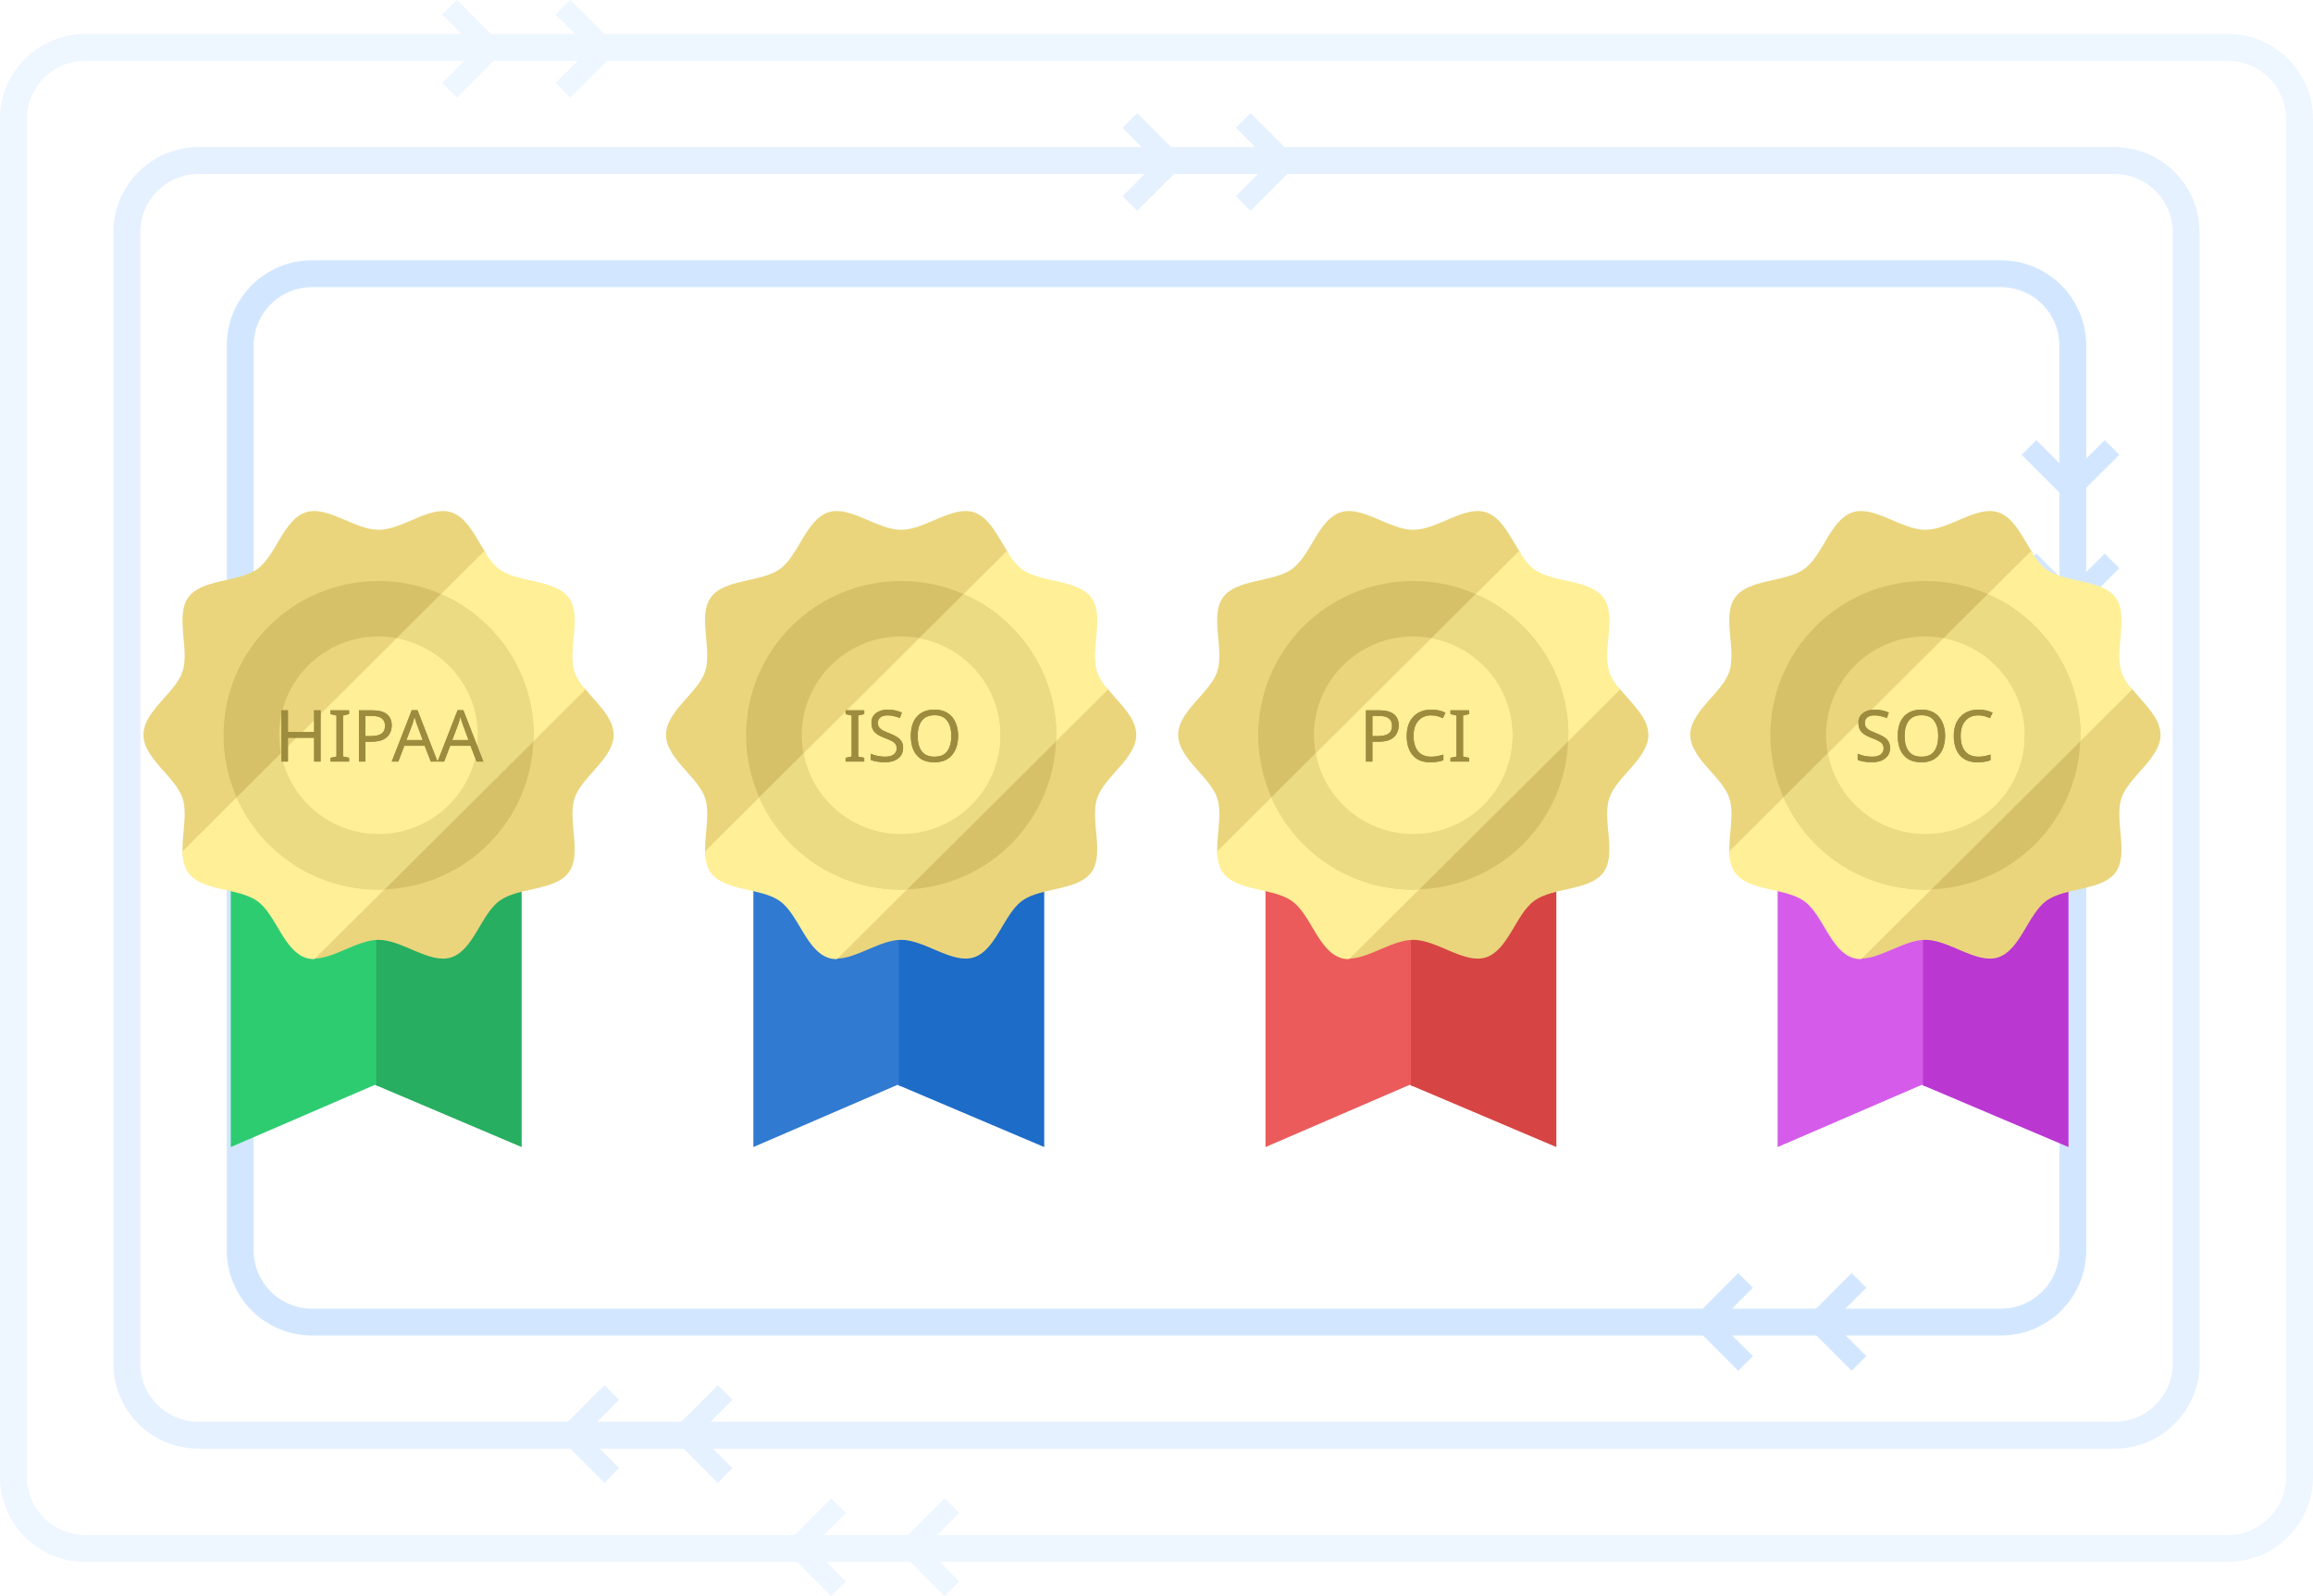
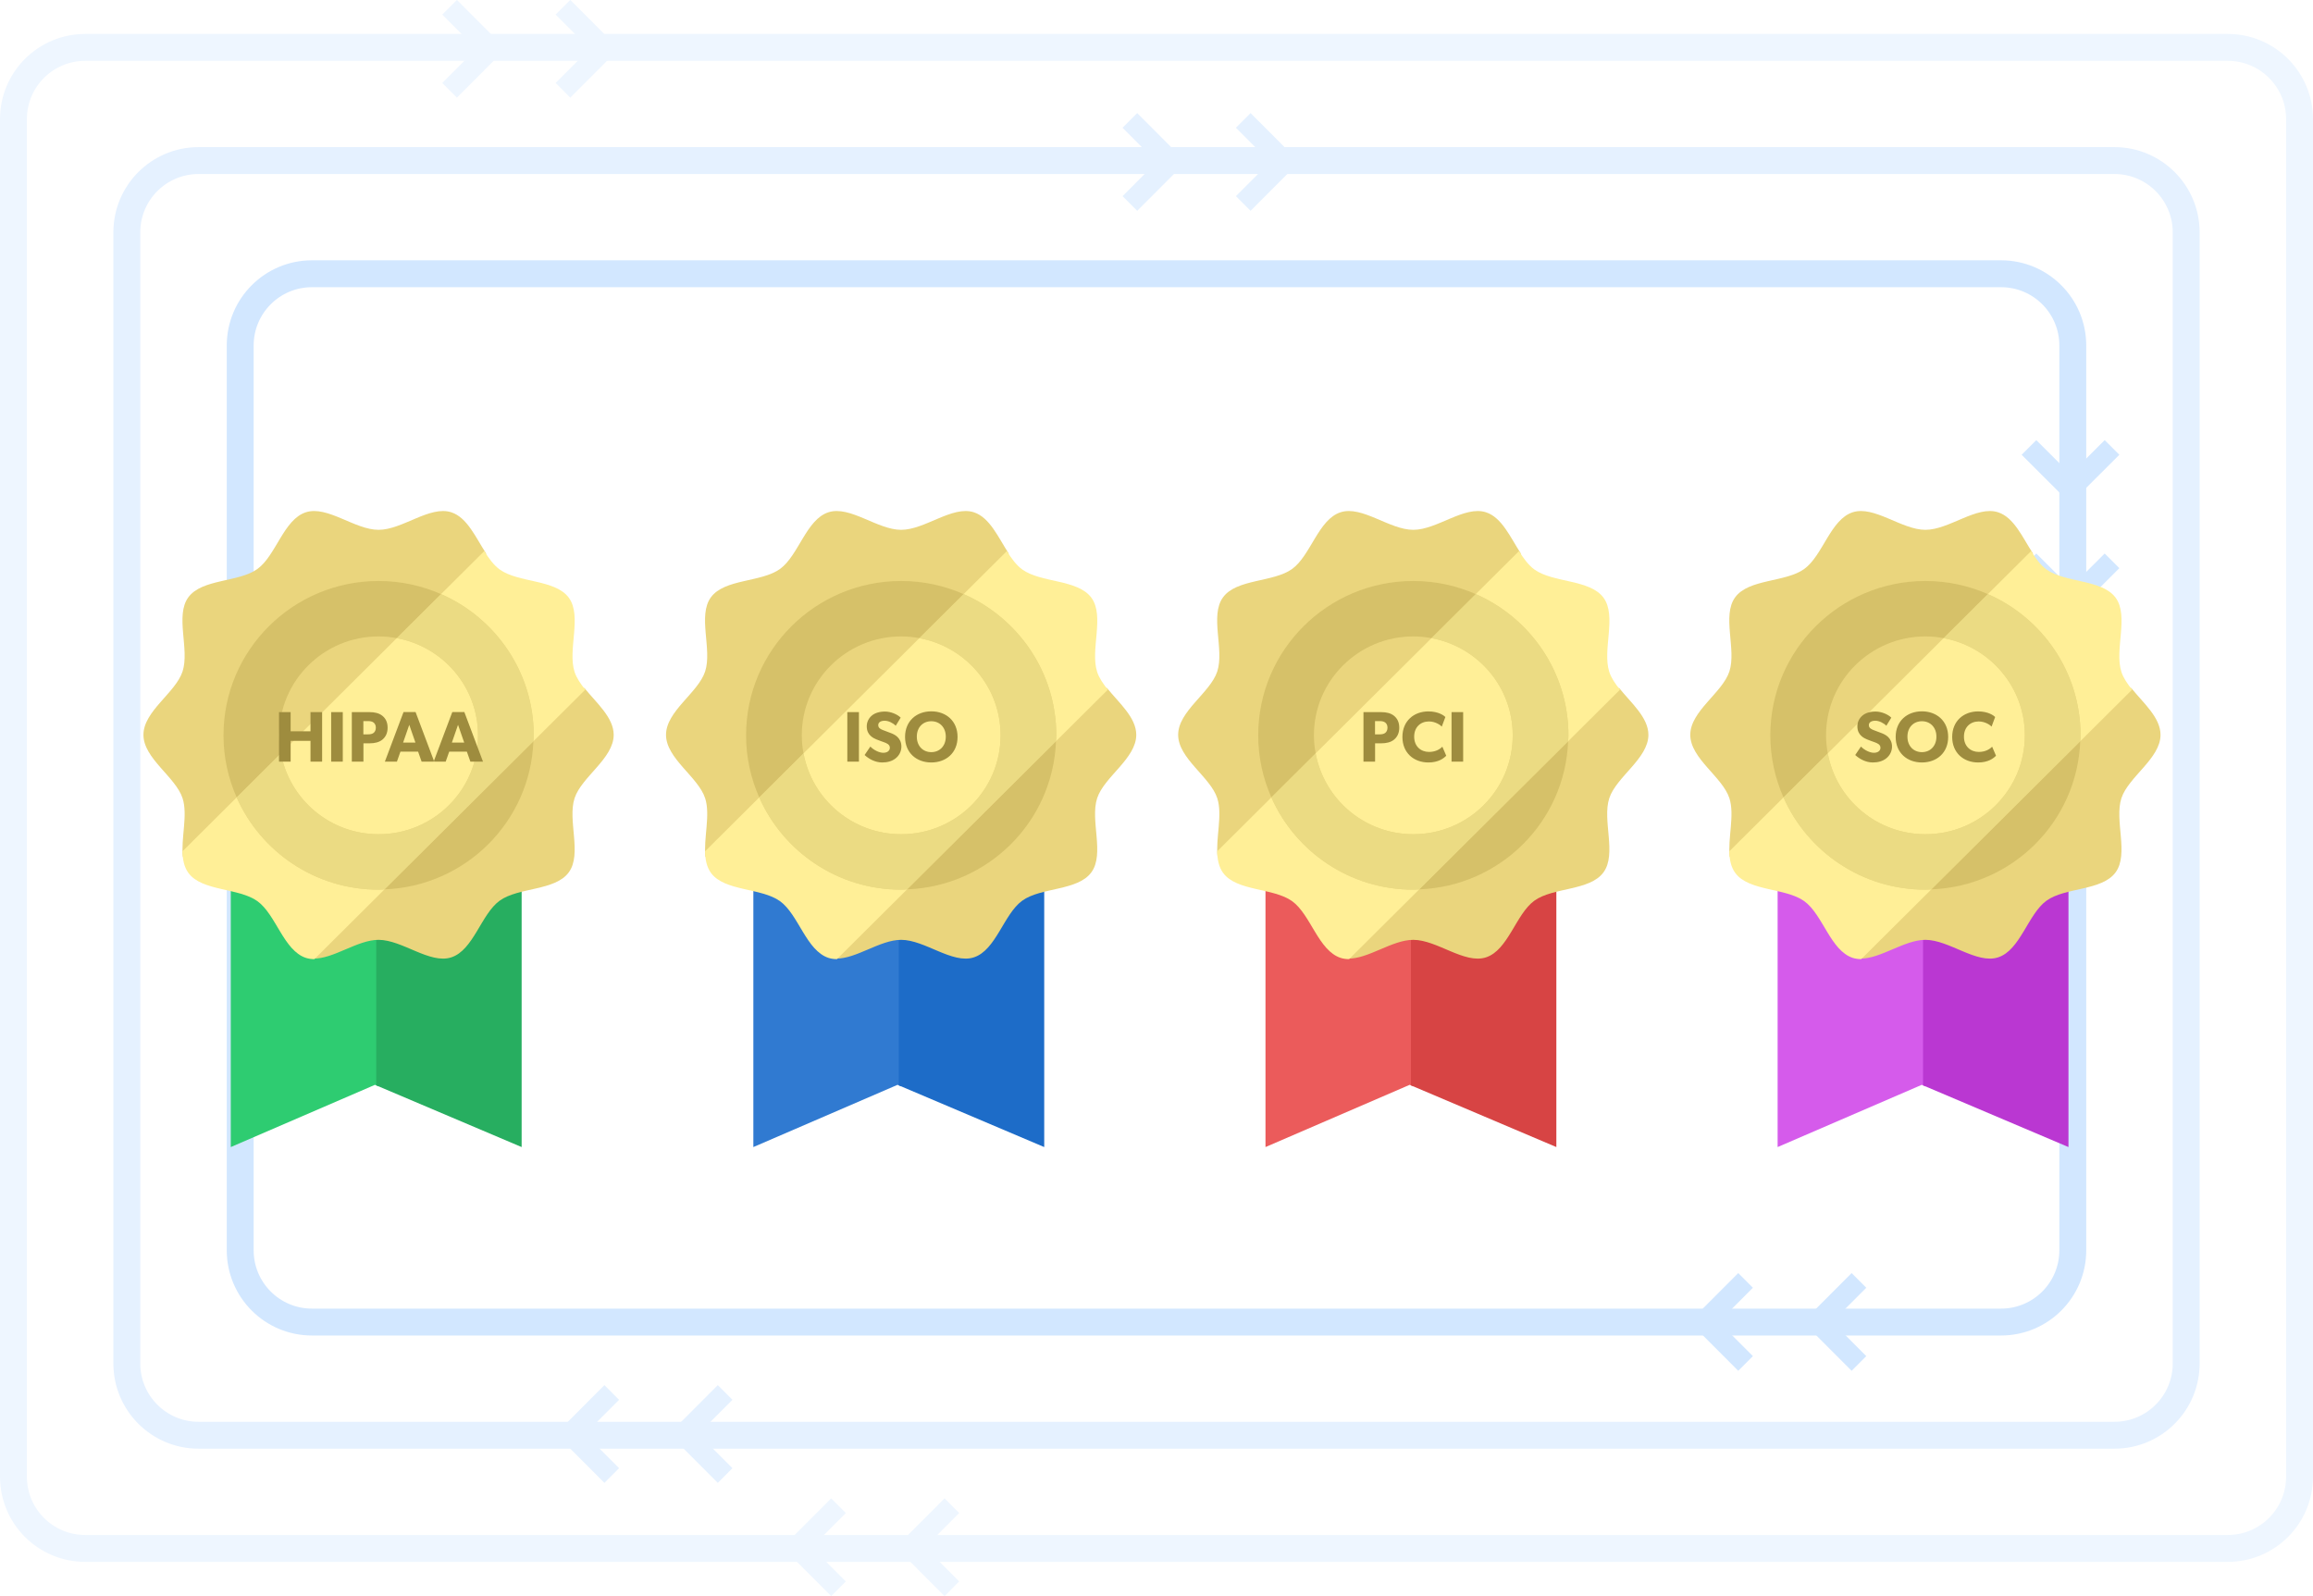
<svg xmlns="http://www.w3.org/2000/svg" width="258" height="178" viewBox="0 0 258 178">
  <g fill="none" fill-rule="evenodd" transform="translate(1 -1)">
    <rect width="204.412" height="116.929" x="25.794" y="31.535" stroke="#D2E7FF" stroke-width="3" rx="8" />
    <g fill="#D2E7FF" fill-rule="nonzero" transform="translate(187 143)">
      <polygon points="7.799 8.989 3.986 5.182 .172 8.989 -1.465 7.354 3.986 1.913 9.436 7.354" transform="rotate(-90 3.986 5.45)" />
      <polygon points="20.446 8.989 16.633 5.182 12.819 8.989 11.182 7.354 16.633 1.913 22.083 7.354" transform="rotate(-90 16.633 5.45)" />
    </g>
    <g fill="#D2E7FF" fill-rule="nonzero" transform="matrix(0 -1 -1 0 235.857 69.82)">
      <polygon points="7.358 9.444 3.544 5.638 -.269 9.444 -1.906 7.81 3.544 2.369 8.995 7.81" transform="rotate(-90 3.544 5.907)" />
      <polygon points="20.005 9.444 16.191 5.638 12.378 9.444 10.741 7.81 16.191 2.369 21.642 7.81" transform="rotate(-90 16.191 5.907)" />
    </g>
    <g fill="#E5F1FF" fill-rule="nonzero" transform="translate(60 155)">
      <polygon points="8.328 9.489 4.515 5.682 .702 9.489 -.936 7.854 4.515 2.413 9.966 7.854" transform="rotate(-90 4.515 5.95)" />
      <polygon points="20.975 9.489 17.162 5.682 13.349 9.489 11.711 7.854 17.162 2.413 22.613 7.854" transform="rotate(-90 17.162 5.95)" />
    </g>
    <g fill="#E5F1FF" fill-rule="nonzero" transform="translate(122 13)">
      <polygon points="9.564 9.603 5.75 5.796 1.937 9.603 .299 7.968 5.75 2.527 11.201 7.968" transform="matrix(0 -1 -1 0 11.815 11.815)" />
      <polygon points="22.211 9.603 18.397 5.796 14.584 9.603 12.947 7.968 18.397 2.527 23.848 7.968" transform="matrix(0 -1 -1 0 24.462 24.462)" />
    </g>
    <g fill="#EEF6FF" fill-rule="nonzero" transform="translate(86 167.5)">
      <polygon points="7.622 9.617 3.809 5.81 -.004 9.617 -1.642 7.983 3.809 2.541 9.26 7.983" transform="rotate(-90 3.81 6.08)" />
      <polygon points="20.27 9.617 16.456 5.81 12.643 9.617 11.005 7.983 16.456 2.541 21.907 7.983" transform="rotate(-90 16.456 6.08)" />
    </g>
    <g fill="#EEF6FF" fill-rule="nonzero" transform="translate(46)">
      <polygon points="9.681 9.979 5.868 6.172 2.055 9.979 .417 8.344 5.868 2.903 11.319 8.344" transform="matrix(0 -1 -1 0 12.309 12.309)" />
      <polygon points="22.328 9.979 18.515 6.172 14.702 9.979 13.064 8.344 18.515 2.903 23.966 8.344" transform="matrix(0 -1 -1 0 24.956 24.956)" />
    </g>
    <rect width="229.706" height="142.177" x="13.147" y="18.911" stroke="#E5F1FF" stroke-width="3" rx="8" />
    <rect width="255" height="167.426" x=".5" y="6.287" stroke="#EEF6FF" stroke-width="3" rx="8" />
    <g transform="translate(15 58)">
      <polygon fill="#2ECC71" fill-rule="nonzero" points="26.234 33.897 9.742 33.897 9.742 70.945 25.824 64.003 26.234 64.176" />
      <polygon fill="#27AE60" fill-rule="nonzero" points="25.964 33.897 25.964 64.062 42.186 70.945 42.186 33.897" />
      <path fill="#EAD57D" fill-rule="nonzero" d="M48.09,32.033 C48.868,29.65 52.453,27.605 52.453,24.963 C52.453,23.028 50.53,21.412 49.194,19.749 C48.956,19.776 48.714,19.792 48.468,19.792 C45.034,19.792 41.83,16.851 41.972,13.329 C41.989,12.912 42.043,12.522 42.108,12.136 C41.83,11.97 41.556,11.798 41.269,11.645 C38.781,10.322 37.68,7.362 38.215,4.722 C37.059,2.952 36.115,0.715 34.332,0.139 C31.938,-0.635 28.881,2.097 26.227,2.097 C23.573,2.097 20.516,-0.635 18.12,0.138 C15.638,0.94 14.784,4.964 12.718,6.46 C10.631,7.971 6.526,7.547 5.008,9.623 C3.504,11.679 5.169,15.425 4.363,17.895 C3.586,20.278 0,22.323 0,24.963 C0,27.604 3.585,29.65 4.363,32.033 C4.976,33.912 4.161,36.53 4.399,38.581 C6.22,37.931 8.316,38.036 9.975,39.034 C10.607,39.207 11.223,39.474 11.797,39.762 C12.7,40.217 13.536,40.872 14.23,41.603 C15.146,42.569 16.244,43.319 17.167,44.27 C18.663,45.812 19.271,47.929 18.95,49.92 C21.196,49.976 23.868,47.831 26.224,47.831 C28.878,47.831 31.936,50.561 34.331,49.787 C36.813,48.987 37.666,44.962 39.732,43.465 C41.818,41.955 45.923,42.38 47.442,40.304 C48.949,38.248 47.283,34.501 48.09,32.033 L48.09,32.033 Z" />
      <path d="M15.144,25.019 C15.144,25.709 15.215,26.38 15.337,27.033 L28.259,14.179 C27.6,14.058 26.924,13.987 26.232,13.987 C20.108,13.987 15.144,18.926 15.144,25.019 L15.144,25.019 Z" />
      <path fill="#D6C169" fill-rule="nonzero" d="M15.144 25.019C15.144 18.926 20.108 13.987 26.232 13.987 26.924 13.987 27.601 14.058 28.259 14.179L33.196 9.267C31.064 8.332 28.711 7.804 26.232 7.804 16.677 7.804 8.93 15.512 8.93 25.019 8.93 27.485 9.46 29.825 10.399 31.946L15.338 27.033C15.215 26.38 15.144 25.709 15.144 25.019L15.144 25.019zM43.499 25.68L26.891 42.201C35.915 41.862 43.155 34.66 43.499 25.68L43.499 25.68z" />
      <path fill="#FFEF97" fill-rule="nonzero" d="M43.533 25.019C43.533 25.243 43.509 25.459 43.499 25.68L49.284 19.927C48.765 19.28 48.31 18.627 48.091 17.949 47.288 15.479 48.951 11.735 47.451 9.677 45.934 7.603 41.829 8.03 39.736 6.521 39.072 6.037 38.528 5.286 38.017 4.471L33.196 9.267C39.28 11.934 43.533 17.979 43.533 25.019L43.533 25.019zM26.232 36.051C32.356 36.051 37.32 31.112 37.32 25.019 37.32 19.616 33.413 15.128 28.259 14.179L15.337 27.033C16.289 32.164 20.8 36.051 26.232 36.051L26.232 36.051zM10.399 31.946L4.355 37.958C4.371 38.861 4.533 39.701 5.012 40.362 6.529 42.436 10.633 42.009 12.726 43.526 14.786 45.02 15.646 49.038 18.128 49.845 18.436 49.943 18.744 49.982 19.069 49.982L26.891 42.201C26.67 42.209 26.454 42.234 26.232 42.234 19.155 42.234 13.079 38.001 10.399 31.946L10.399 31.946z" />
      <path fill="#EBDB83" fill-rule="nonzero" d="M43.533,25.019 C43.533,17.979 39.28,11.934 33.196,9.267 L28.259,14.179 C33.413,15.128 37.32,19.616 37.32,25.019 C37.32,31.113 32.356,36.051 26.232,36.051 C20.8,36.051 16.289,32.163 15.337,27.033 L10.399,31.946 C13.079,38.001 19.155,42.234 26.232,42.234 C26.454,42.234 26.67,42.209 26.891,42.201 L43.499,25.681 C43.509,25.459 43.533,25.243 43.533,25.019 L43.533,25.019 Z" />
      <g fill="#9E8C3E" font-family="Gibson-SemiBold, Gibson" font-size="8" font-weight="500" transform="translate(14 20)">
-         <text>
-           <tspan x=".619" y="7.951">HIPAA</tspan>
-         </text>
-         <text>
-           <tspan x=".619" y="7.951">HIPAA</tspan>
-         </text>
+         <path d="M5.931,2.431 L5.931,7.951 L4.635,7.951 L4.635,5.639 L2.419,5.639 L2.419,7.951 L1.123,7.951 L1.123,2.431 L2.419,2.431 L2.419,4.567 L4.635,4.567 L4.635,2.431 L5.931,2.431 Z M8.235,2.431 L8.235,7.951 L6.939,7.951 L6.939,2.431 L8.235,2.431 Z M13.235,4.167 C13.235,4.759 13.027,5.183 12.659,5.495 C12.291,5.799 11.787,5.911 11.219,5.911 L10.539,5.911 L10.539,7.951 L9.243,7.951 L9.243,2.431 L11.219,2.431 C11.787,2.431 12.291,2.543 12.659,2.847 C13.027,3.151 13.235,3.575 13.235,4.167 Z M11.923,4.167 C11.923,3.887 11.811,3.695 11.659,3.583 C11.499,3.471 11.315,3.431 11.035,3.431 L10.531,3.431 L10.531,4.911 L11.035,4.911 C11.315,4.911 11.499,4.871 11.659,4.759 C11.811,4.647 11.923,4.447 11.923,4.167 Z M16.355,2.423 L18.435,7.951 L17.027,7.951 L16.635,6.839 L14.667,6.839 L14.275,7.951 L12.931,7.951 L15.011,2.423 L16.355,2.423 Z M14.963,5.831 L16.339,5.831 L15.651,3.847 L14.963,5.831 Z M21.795,2.423 L23.875,7.951 L22.467,7.951 L22.075,6.839 L20.107,6.839 L19.715,7.951 L18.371,7.951 L20.451,2.423 L21.795,2.423 Z M20.403,5.831 L21.779,5.831 L21.091,3.847 L20.403,5.831 Z" />
      </g>
      <g transform="translate(58.29)">
        <polygon fill="#307AD1" fill-rule="nonzero" points="26.234 33.897 9.742 33.897 9.742 70.945 25.824 64.003 26.234 64.176" />
        <polygon fill="#1D6CC8" fill-rule="nonzero" points="25.964 33.897 25.964 64.062 42.186 70.945 42.186 33.897" />
        <path fill="#EAD57D" fill-rule="nonzero" d="M48.09,32.033 C48.868,29.65 52.453,27.605 52.453,24.963 C52.453,23.028 50.53,21.412 49.194,19.749 C48.956,19.776 48.714,19.792 48.468,19.792 C45.034,19.792 41.83,16.851 41.972,13.329 C41.989,12.912 42.043,12.522 42.108,12.136 C41.83,11.97 41.556,11.798 41.269,11.645 C38.781,10.322 37.68,7.362 38.215,4.722 C37.059,2.952 36.115,0.715 34.332,0.139 C31.938,-0.635 28.881,2.097 26.227,2.097 C23.573,2.097 20.516,-0.635 18.12,0.138 C15.638,0.94 14.784,4.964 12.718,6.46 C10.631,7.971 6.526,7.547 5.008,9.623 C3.504,11.679 5.169,15.425 4.363,17.895 C3.586,20.278 0,22.323 0,24.963 C0,27.604 3.585,29.65 4.363,32.033 C4.976,33.912 4.161,36.53 4.399,38.581 C6.22,37.931 8.316,38.036 9.975,39.034 C10.607,39.207 11.223,39.474 11.797,39.762 C12.7,40.217 13.536,40.872 14.23,41.603 C15.146,42.569 16.244,43.319 17.167,44.27 C18.663,45.812 19.271,47.929 18.95,49.92 C21.196,49.976 23.868,47.831 26.224,47.831 C28.878,47.831 31.936,50.561 34.331,49.787 C36.813,48.987 37.666,44.962 39.732,43.465 C41.818,41.955 45.923,42.38 47.442,40.304 C48.949,38.248 47.283,34.501 48.09,32.033 L48.09,32.033 Z" />
        <path d="M15.144,25.019 C15.144,25.709 15.215,26.38 15.337,27.033 L28.259,14.179 C27.6,14.058 26.924,13.987 26.232,13.987 C20.108,13.987 15.144,18.926 15.144,25.019 L15.144,25.019 Z" />
        <path fill="#D6C169" fill-rule="nonzero" d="M15.144 25.019C15.144 18.926 20.108 13.987 26.232 13.987 26.924 13.987 27.601 14.058 28.259 14.179L33.196 9.267C31.064 8.332 28.711 7.804 26.232 7.804 16.677 7.804 8.93 15.512 8.93 25.019 8.93 27.485 9.46 29.825 10.399 31.946L15.338 27.033C15.215 26.38 15.144 25.709 15.144 25.019L15.144 25.019zM43.499 25.68L26.891 42.201C35.915 41.862 43.155 34.66 43.499 25.68L43.499 25.68z" />
        <path fill="#FFEF97" fill-rule="nonzero" d="M43.533 25.019C43.533 25.243 43.509 25.459 43.499 25.68L49.284 19.927C48.765 19.28 48.31 18.627 48.091 17.949 47.288 15.479 48.951 11.735 47.451 9.677 45.934 7.603 41.829 8.03 39.736 6.521 39.072 6.037 38.528 5.286 38.017 4.471L33.196 9.267C39.28 11.934 43.533 17.979 43.533 25.019L43.533 25.019zM26.232 36.051C32.356 36.051 37.32 31.112 37.32 25.019 37.32 19.616 33.413 15.128 28.259 14.179L15.337 27.033C16.289 32.164 20.8 36.051 26.232 36.051L26.232 36.051zM10.399 31.946L4.355 37.958C4.371 38.861 4.533 39.701 5.012 40.362 6.529 42.436 10.633 42.009 12.726 43.526 14.786 45.02 15.646 49.038 18.128 49.845 18.436 49.943 18.744 49.982 19.069 49.982L26.891 42.201C26.67 42.209 26.454 42.234 26.232 42.234 19.155 42.234 13.079 38.001 10.399 31.946L10.399 31.946z" />
        <path fill="#EBDB83" fill-rule="nonzero" d="M43.533,25.019 C43.533,17.979 39.28,11.934 33.196,9.267 L28.259,14.179 C33.413,15.128 37.32,19.616 37.32,25.019 C37.32,31.113 32.356,36.051 26.232,36.051 C20.8,36.051 16.289,32.163 15.337,27.033 L10.399,31.946 C13.079,38.001 19.155,42.234 26.232,42.234 C26.454,42.234 26.67,42.209 26.891,42.201 L43.499,25.681 C43.509,25.459 43.533,25.243 43.533,25.019 L43.533,25.019 Z" />
        <g fill="#9E8C3E" font-family="Gibson-SemiBold, Gibson" font-size="8" font-weight="500" transform="translate(19 20)">
-           <text>
-             <tspan x=".719" y="7.951">ISO</tspan>
-           </text>
-           <text>
-             <tspan x=".719" y="7.951">ISO</tspan>
-           </text>
+           <path d="M2.519,2.431 L2.519,7.951 L1.223,7.951 L1.223,2.431 L2.519,2.431 Z M7.255,6.271 C7.255,6.799 7.007,7.279 6.607,7.591 C6.215,7.903 5.703,8.047 5.111,8.047 C4.311,8.047 3.599,7.631 3.151,7.215 L3.791,6.271 C4.191,6.687 4.807,6.967 5.231,6.967 C5.647,6.967 5.967,6.767 5.967,6.399 C5.967,6.023 5.559,5.879 5.319,5.791 C5.079,5.703 4.663,5.559 4.479,5.479 C4.343,5.415 4.063,5.311 3.823,5.079 C3.583,4.855 3.391,4.535 3.391,4.015 C3.391,3.487 3.647,3.071 3.967,2.807 C4.279,2.543 4.783,2.367 5.423,2.367 C6.063,2.367 6.799,2.671 7.175,3.047 L6.623,3.951 C6.303,3.631 5.807,3.391 5.391,3.391 C4.975,3.391 4.671,3.551 4.671,3.887 C4.671,4.223 4.983,4.351 5.231,4.447 C5.471,4.543 5.879,4.687 6.055,4.759 C6.207,4.815 6.575,4.959 6.823,5.207 C7.055,5.439 7.255,5.775 7.255,6.271 Z M13.519,5.199 C13.519,6.983 12.231,8.047 10.591,8.047 C8.951,8.047 7.663,6.983 7.663,5.199 C7.663,3.415 8.951,2.343 10.591,2.343 C12.231,2.343 13.519,3.415 13.519,5.199 Z M12.207,5.167 C12.207,4.119 11.511,3.447 10.591,3.447 C9.671,3.447 8.975,4.111 8.975,5.167 C8.975,6.223 9.671,6.895 10.591,6.895 C11.511,6.895 12.207,6.223 12.207,5.167 Z" />
        </g>
      </g>
      <g transform="translate(115.415)">
        <polygon fill="#EB5B5B" fill-rule="nonzero" points="26.234 33.897 9.742 33.897 9.742 70.945 25.824 64.003 26.234 64.176" />
        <polygon fill="#D74444" fill-rule="nonzero" points="25.964 33.897 25.964 64.062 42.186 70.945 42.186 33.897" />
        <path fill="#EAD57D" fill-rule="nonzero" d="M48.09,32.033 C48.868,29.65 52.453,27.605 52.453,24.963 C52.453,23.028 50.53,21.412 49.194,19.749 C48.956,19.776 48.714,19.792 48.468,19.792 C45.034,19.792 41.83,16.851 41.972,13.329 C41.989,12.912 42.043,12.522 42.108,12.136 C41.83,11.97 41.556,11.798 41.269,11.645 C38.781,10.322 37.68,7.362 38.215,4.722 C37.059,2.952 36.115,0.715 34.332,0.139 C31.938,-0.635 28.881,2.097 26.227,2.097 C23.573,2.097 20.516,-0.635 18.12,0.138 C15.638,0.94 14.784,4.964 12.718,6.46 C10.631,7.971 6.526,7.547 5.008,9.623 C3.504,11.679 5.169,15.425 4.363,17.895 C3.586,20.278 0,22.323 0,24.963 C0,27.604 3.585,29.65 4.363,32.033 C4.976,33.912 4.161,36.53 4.399,38.581 C6.22,37.931 8.316,38.036 9.975,39.034 C10.607,39.207 11.223,39.474 11.797,39.762 C12.7,40.217 13.536,40.872 14.23,41.603 C15.146,42.569 16.244,43.319 17.167,44.27 C18.663,45.812 19.271,47.929 18.95,49.92 C21.196,49.976 23.868,47.831 26.224,47.831 C28.878,47.831 31.936,50.561 34.331,49.787 C36.813,48.987 37.666,44.962 39.732,43.465 C41.818,41.955 45.923,42.38 47.442,40.304 C48.949,38.248 47.283,34.501 48.09,32.033 L48.09,32.033 Z" />
        <path d="M15.144,25.019 C15.144,25.709 15.215,26.38 15.337,27.033 L28.259,14.179 C27.6,14.058 26.924,13.987 26.232,13.987 C20.108,13.987 15.144,18.926 15.144,25.019 L15.144,25.019 Z" />
        <path fill="#D6C169" fill-rule="nonzero" d="M15.144 25.019C15.144 18.926 20.108 13.987 26.232 13.987 26.924 13.987 27.601 14.058 28.259 14.179L33.196 9.267C31.064 8.332 28.711 7.804 26.232 7.804 16.677 7.804 8.93 15.512 8.93 25.019 8.93 27.485 9.46 29.825 10.399 31.946L15.338 27.033C15.215 26.38 15.144 25.709 15.144 25.019L15.144 25.019zM43.499 25.68L26.891 42.201C35.915 41.862 43.155 34.66 43.499 25.68L43.499 25.68z" />
        <path fill="#FFEF97" fill-rule="nonzero" d="M43.533 25.019C43.533 25.243 43.509 25.459 43.499 25.68L49.284 19.927C48.765 19.28 48.31 18.627 48.091 17.949 47.288 15.479 48.951 11.735 47.451 9.677 45.934 7.603 41.829 8.03 39.736 6.521 39.072 6.037 38.528 5.286 38.017 4.471L33.196 9.267C39.28 11.934 43.533 17.979 43.533 25.019L43.533 25.019zM26.232 36.051C32.356 36.051 37.32 31.112 37.32 25.019 37.32 19.616 33.413 15.128 28.259 14.179L15.337 27.033C16.289 32.164 20.8 36.051 26.232 36.051L26.232 36.051zM10.399 31.946L4.355 37.958C4.371 38.861 4.533 39.701 5.012 40.362 6.529 42.436 10.633 42.009 12.726 43.526 14.786 45.02 15.646 49.038 18.128 49.845 18.436 49.943 18.744 49.982 19.069 49.982L26.891 42.201C26.67 42.209 26.454 42.234 26.232 42.234 19.155 42.234 13.079 38.001 10.399 31.946L10.399 31.946z" />
        <path fill="#EBDB83" fill-rule="nonzero" d="M43.533,25.019 C43.533,17.979 39.28,11.934 33.196,9.267 L28.259,14.179 C33.413,15.128 37.32,19.616 37.32,25.019 C37.32,31.113 32.356,36.051 26.232,36.051 C20.8,36.051 16.289,32.163 15.337,27.033 L10.399,31.946 C13.079,38.001 19.155,42.234 26.232,42.234 C26.454,42.234 26.67,42.209 26.891,42.201 L43.499,25.681 C43.509,25.459 43.533,25.243 43.533,25.019 L43.533,25.019 Z" />
        <g fill="#9E8C3E" font-family="Gibson-SemiBold, Gibson" font-size="8" font-weight="500" transform="translate(20 20)">
-           <text>
-             <tspan x=".167" y="7.951">PCI</tspan>
-           </text>
-           <text>
-             <tspan x=".167" y="7.951">PCI</tspan>
-           </text>
+           <path d="M4.663,2.167 C4.663,2.759 4.455,3.183 4.087,3.495 C3.719,3.799 3.215,3.911 2.647,3.911 L1.967,3.911 L1.967,5.951 L0.671,5.951 L0.671,0.431 L2.647,0.431 C3.215,0.431 3.719,0.543 4.087,0.847 C4.455,1.151 4.663,1.575 4.663,2.167 Z M3.351,2.167 C3.351,1.887 3.239,1.695 3.087,1.583 C2.927,1.471 2.743,1.431 2.463,1.431 L1.959,1.431 L1.959,2.911 L2.463,2.911 C2.743,2.911 2.927,2.871 3.087,2.759 C3.239,2.647 3.351,2.447 3.351,2.167 Z M9.471,4.287 L9.903,5.295 C9.623,5.583 9.039,6.047 7.911,6.047 C6.287,6.047 5.015,4.975 5.015,3.199 C5.015,1.415 6.303,0.351 7.911,0.351 C9.047,0.351 9.663,0.823 9.807,0.975 L9.407,2.047 C9.303,1.911 8.711,1.471 7.983,1.471 C7.047,1.471 6.327,2.095 6.327,3.175 C6.327,4.255 7.079,4.871 7.983,4.871 C8.671,4.871 9.167,4.599 9.471,4.287 Z M11.791,0.431 L11.791,5.951 L10.495,5.951 L10.495,0.431 L11.791,0.431 Z" transform="translate(0 2)" />
        </g>
      </g>
      <g transform="translate(172.539)">
        <polygon fill="#D55BEB" fill-rule="nonzero" points="26.234 33.897 9.742 33.897 9.742 70.945 25.824 64.003 26.234 64.176" />
        <polygon fill="#BA37D2" fill-rule="nonzero" points="25.964 33.897 25.964 64.062 42.186 70.945 42.186 33.897" />
        <path fill="#EAD57D" fill-rule="nonzero" d="M48.09,32.033 C48.868,29.65 52.453,27.605 52.453,24.963 C52.453,23.028 50.53,21.412 49.194,19.749 C48.956,19.776 48.714,19.792 48.468,19.792 C45.034,19.792 41.83,16.851 41.972,13.329 C41.989,12.912 42.043,12.522 42.108,12.136 C41.83,11.97 41.556,11.798 41.269,11.645 C38.781,10.322 37.68,7.362 38.215,4.722 C37.059,2.952 36.115,0.715 34.332,0.139 C31.938,-0.635 28.881,2.097 26.227,2.097 C23.573,2.097 20.516,-0.635 18.12,0.138 C15.638,0.94 14.784,4.964 12.718,6.46 C10.631,7.971 6.526,7.547 5.008,9.623 C3.504,11.679 5.169,15.425 4.363,17.895 C3.586,20.278 0,22.323 0,24.963 C0,27.604 3.585,29.65 4.363,32.033 C4.976,33.912 4.161,36.53 4.399,38.581 C6.22,37.931 8.316,38.036 9.975,39.034 C10.607,39.207 11.223,39.474 11.797,39.762 C12.7,40.217 13.536,40.872 14.23,41.603 C15.146,42.569 16.244,43.319 17.167,44.27 C18.663,45.812 19.271,47.929 18.95,49.92 C21.196,49.976 23.868,47.831 26.224,47.831 C28.878,47.831 31.936,50.561 34.331,49.787 C36.813,48.987 37.666,44.962 39.732,43.465 C41.818,41.955 45.923,42.38 47.442,40.304 C48.949,38.248 47.283,34.501 48.09,32.033 L48.09,32.033 Z" />
        <path d="M15.144,25.019 C15.144,25.709 15.215,26.38 15.337,27.033 L28.259,14.179 C27.6,14.058 26.924,13.987 26.232,13.987 C20.108,13.987 15.144,18.926 15.144,25.019 L15.144,25.019 Z" />
        <path fill="#D6C169" fill-rule="nonzero" d="M15.144 25.019C15.144 18.926 20.108 13.987 26.232 13.987 26.924 13.987 27.601 14.058 28.259 14.179L33.196 9.267C31.064 8.332 28.711 7.804 26.232 7.804 16.677 7.804 8.93 15.512 8.93 25.019 8.93 27.485 9.46 29.825 10.399 31.946L15.338 27.033C15.215 26.38 15.144 25.709 15.144 25.019L15.144 25.019zM43.499 25.68L26.891 42.201C35.915 41.862 43.155 34.66 43.499 25.68L43.499 25.68z" />
        <path fill="#FFEF97" fill-rule="nonzero" d="M43.533 25.019C43.533 25.243 43.509 25.459 43.499 25.68L49.284 19.927C48.765 19.28 48.31 18.627 48.091 17.949 47.288 15.479 48.951 11.735 47.451 9.677 45.934 7.603 41.829 8.03 39.736 6.521 39.072 6.037 38.528 5.286 38.017 4.471L33.196 9.267C39.28 11.934 43.533 17.979 43.533 25.019L43.533 25.019zM26.232 36.051C32.356 36.051 37.32 31.112 37.32 25.019 37.32 19.616 33.413 15.128 28.259 14.179L15.337 27.033C16.289 32.164 20.8 36.051 26.232 36.051L26.232 36.051zM10.399 31.946L4.355 37.958C4.371 38.861 4.533 39.701 5.012 40.362 6.529 42.436 10.633 42.009 12.726 43.526 14.786 45.02 15.646 49.038 18.128 49.845 18.436 49.943 18.744 49.982 19.069 49.982L26.891 42.201C26.67 42.209 26.454 42.234 26.232 42.234 19.155 42.234 13.079 38.001 10.399 31.946L10.399 31.946z" />
        <path fill="#EBDB83" fill-rule="nonzero" d="M43.533,25.019 C43.533,17.979 39.28,11.934 33.196,9.267 L28.259,14.179 C33.413,15.128 37.32,19.616 37.32,25.019 C37.32,31.113 32.356,36.051 26.232,36.051 C20.8,36.051 16.289,32.163 15.337,27.033 L10.399,31.946 C13.079,38.001 19.155,42.234 26.232,42.234 C26.454,42.234 26.67,42.209 26.891,42.201 L43.499,25.681 C43.509,25.459 43.533,25.243 43.533,25.019 L43.533,25.019 Z" />
        <g fill="#9E8C3E" font-family="Gibson-SemiBold, Gibson" font-size="8" font-weight="500" transform="translate(18 20)">
-           <text>
-             <tspan x=".271" y="7.951">SOC</tspan>
-           </text>
-           <text>
-             <tspan x=".271" y="7.951">SOC</tspan>
-           </text>
+           <path d="M4.503,6.271 C4.503,6.799 4.255,7.279 3.855,7.591 C3.463,7.903 2.951,8.047 2.359,8.047 C1.559,8.047 0.847,7.631 0.399,7.215 L1.039,6.271 C1.439,6.687 2.055,6.967 2.479,6.967 C2.895,6.967 3.215,6.767 3.215,6.399 C3.215,6.023 2.807,5.879 2.567,5.791 C2.327,5.703 1.911,5.559 1.727,5.479 C1.591,5.415 1.311,5.311 1.071,5.079 C0.831,4.855 0.639,4.535 0.639,4.015 C0.639,3.487 0.895,3.071 1.215,2.807 C1.527,2.543 2.031,2.367 2.671,2.367 C3.311,2.367 4.047,2.671 4.423,3.047 L3.871,3.951 C3.551,3.631 3.055,3.391 2.639,3.391 C2.223,3.391 1.919,3.551 1.919,3.887 C1.919,4.223 2.231,4.351 2.479,4.447 C2.719,4.543 3.127,4.687 3.303,4.759 C3.455,4.815 3.823,4.959 4.071,5.207 C4.303,5.439 4.503,5.775 4.503,6.271 Z M10.767,5.199 C10.767,6.983 9.479,8.047 7.839,8.047 C6.199,8.047 4.911,6.983 4.911,5.199 C4.911,3.415 6.199,2.343 7.839,2.343 C9.479,2.343 10.767,3.415 10.767,5.199 Z M9.455,5.167 C9.455,4.119 8.759,3.447 7.839,3.447 C6.919,3.447 6.223,4.111 6.223,5.167 C6.223,6.223 6.919,6.895 7.839,6.895 C8.759,6.895 9.455,6.223 9.455,5.167 Z M15.671,6.287 L16.103,7.295 C15.823,7.583 15.239,8.047 14.111,8.047 C12.487,8.047 11.215,6.975 11.215,5.199 C11.215,3.415 12.503,2.351 14.111,2.351 C15.247,2.351 15.863,2.823 16.007,2.975 L15.607,4.047 C15.503,3.911 14.911,3.471 14.183,3.471 C13.247,3.471 12.527,4.095 12.527,5.175 C12.527,6.255 13.279,6.871 14.183,6.871 C14.871,6.871 15.367,6.599 15.671,6.287 Z" />
        </g>
      </g>
    </g>
  </g>
</svg>
